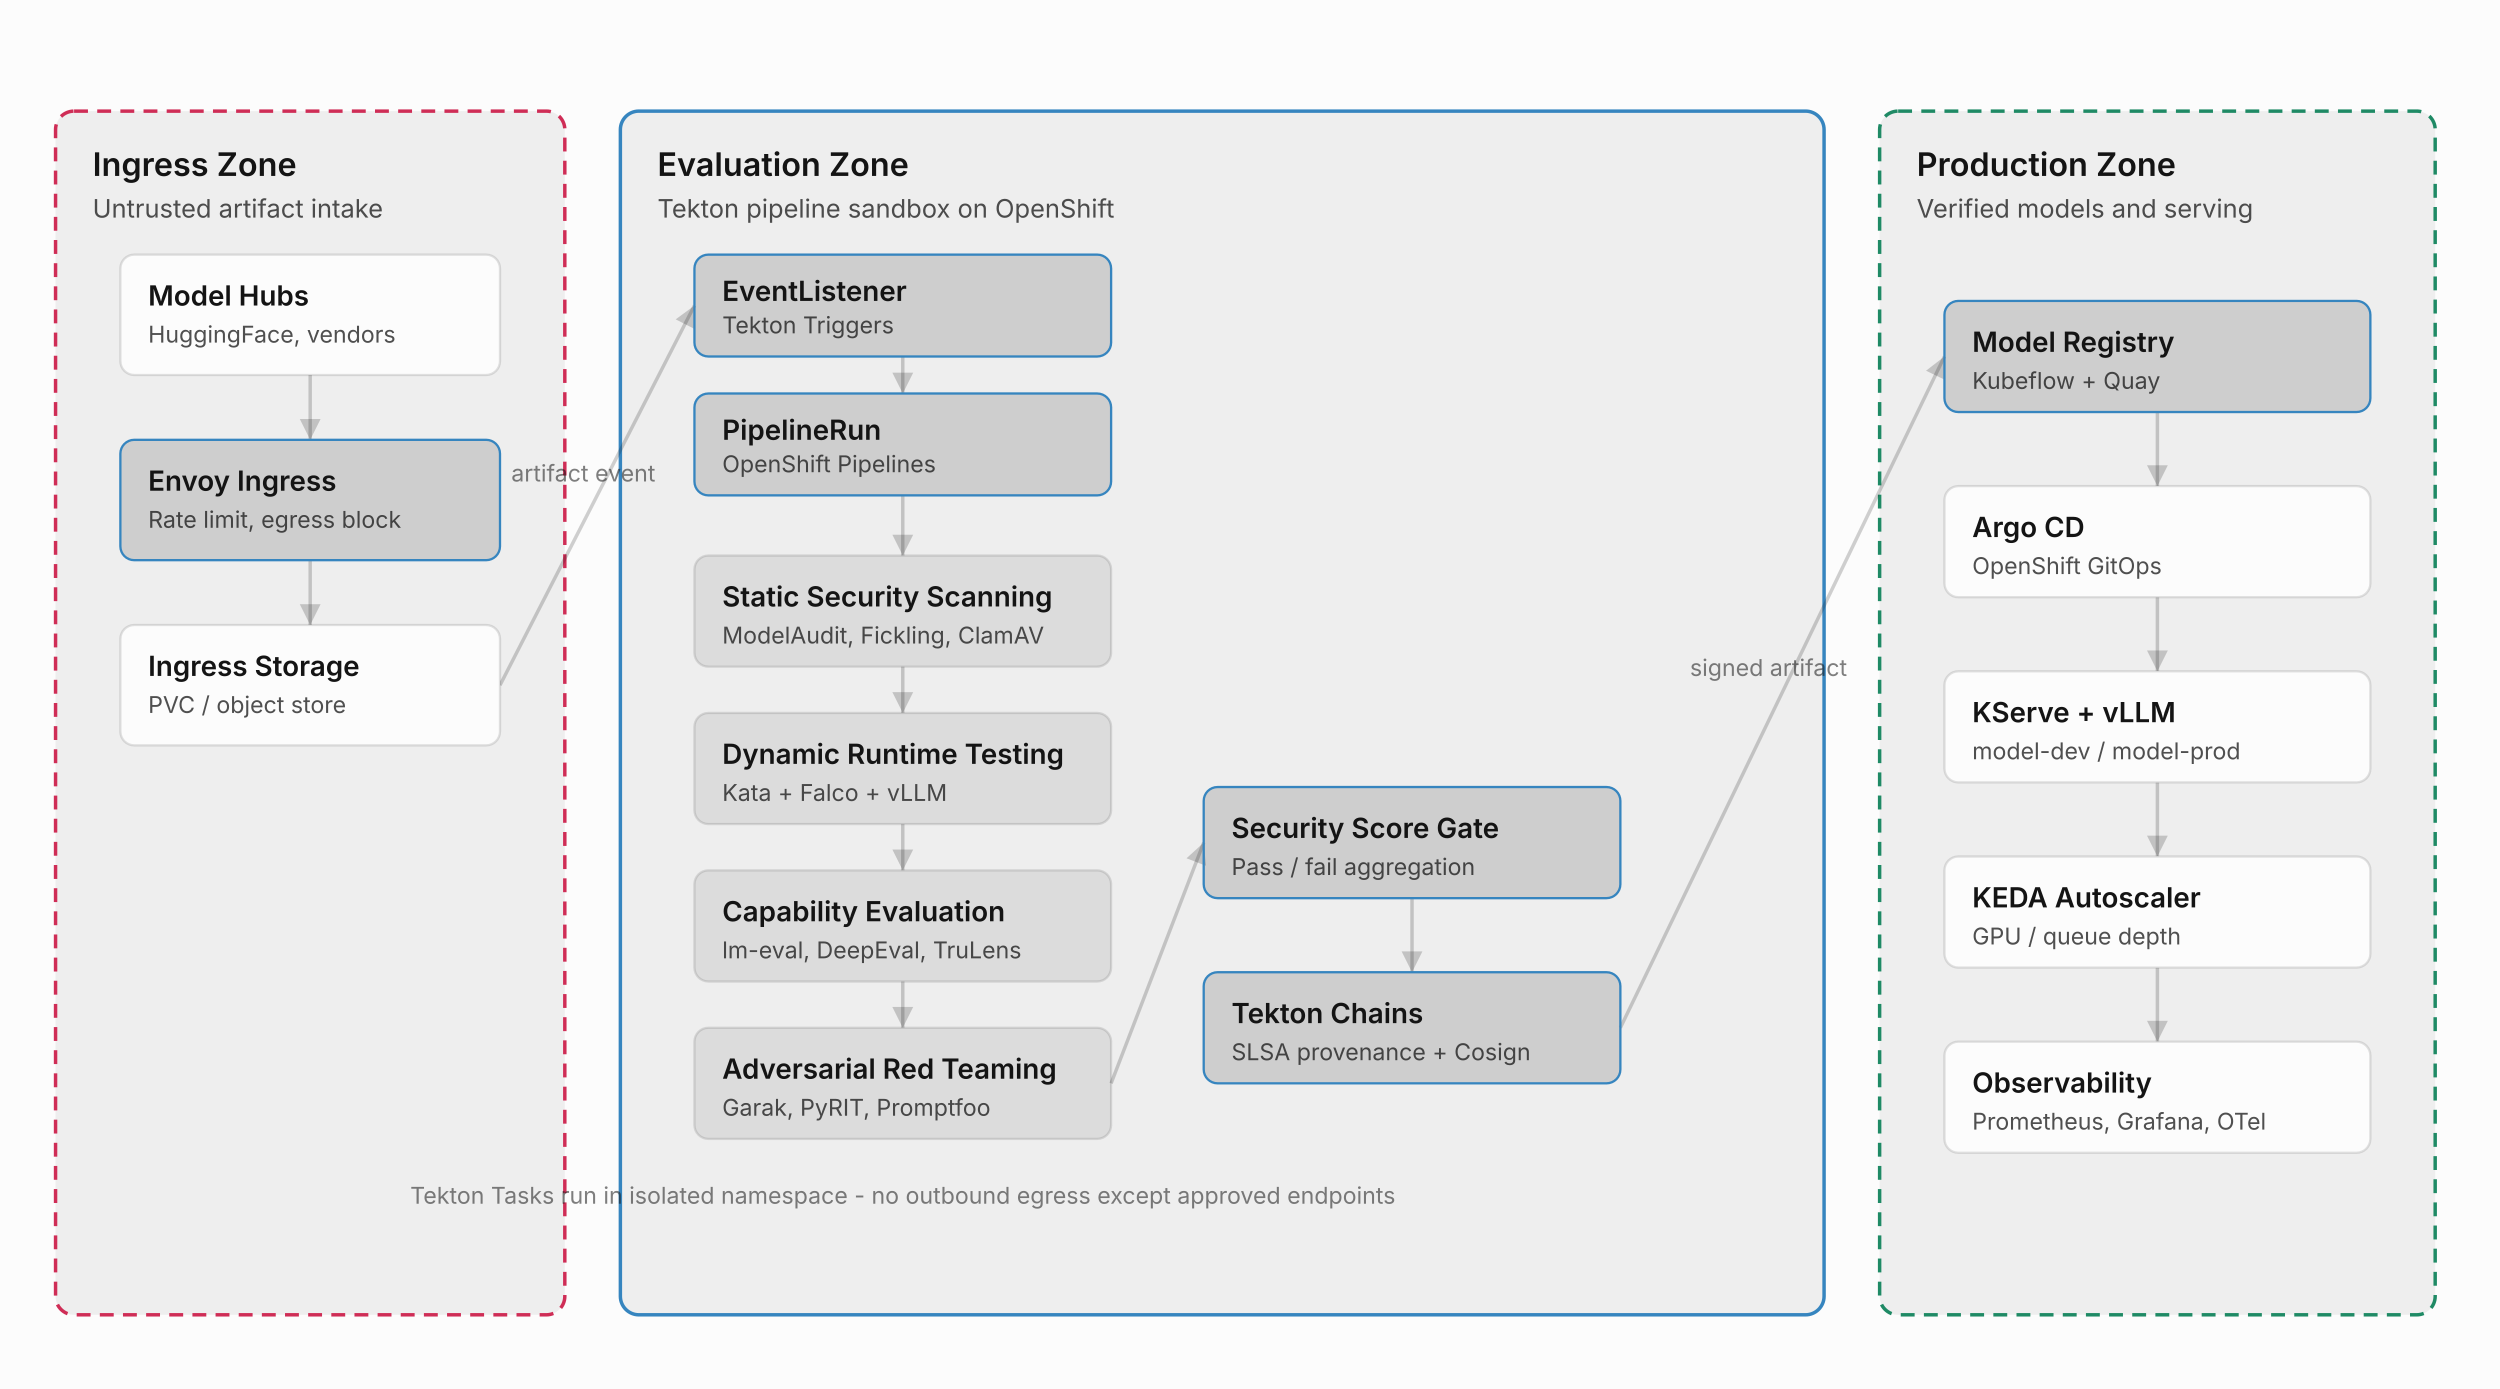
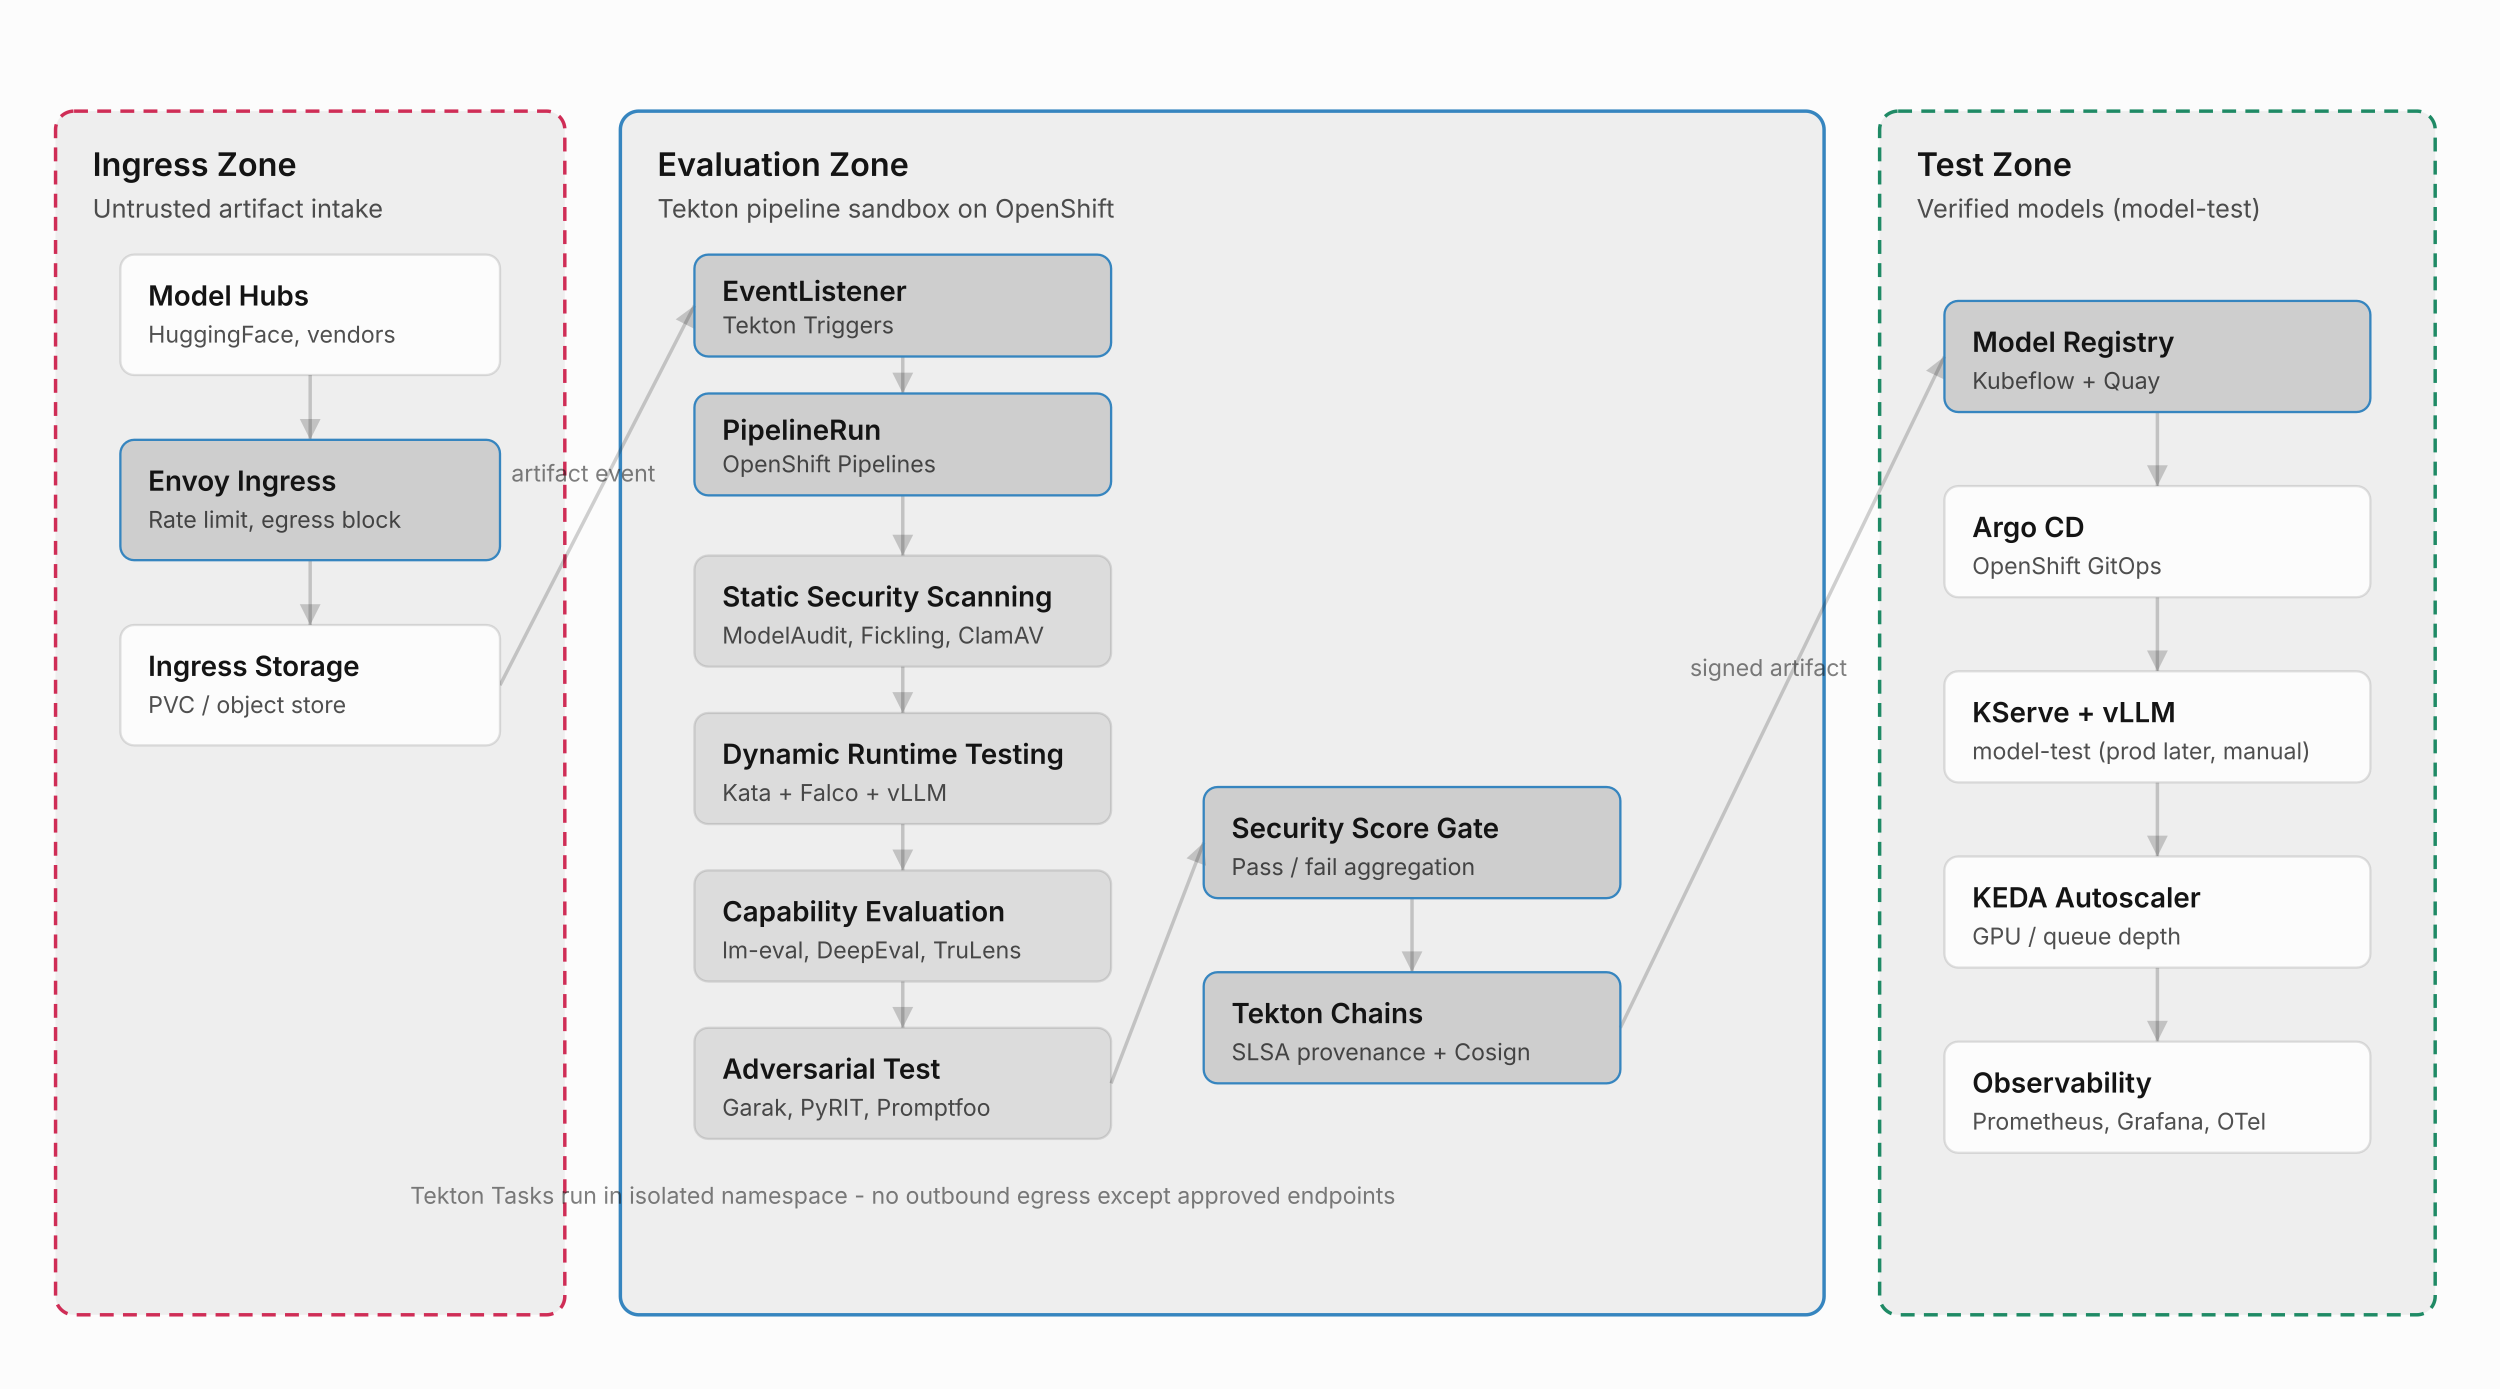
<svg xmlns="http://www.w3.org/2000/svg" viewBox="0 0 1080 600" role="img" aria-label="AI Model Security Platform architecture">
  <defs>
    <marker id="arrow" markerWidth="8" markerHeight="8" refX="6" refY="3" orient="auto">
      <path d="M0,0 L6,3 L0,6" fill="#14141433" />
    </marker>
  </defs>
  <rect x="0" y="0" width="1080" height="600" fill="#FCFCFC" />
  <rect x="24" y="48" width="220" height="520" rx="8" fill="#1414140F" stroke="#CF2D56" stroke-width="1.5" stroke-dasharray="6 4" />
  <text x="40" y="76" fill="#141414" font-size="14" font-weight="600" font-family="system-ui, -apple-system, Segoe UI, sans-serif">Ingress Zone</text>
  <text x="40" y="94" fill="#141414BD" font-size="11" font-family="system-ui, -apple-system, Segoe UI, sans-serif">Untrusted artifact intake</text>
  <rect x="268" y="48" width="520" height="520" rx="8" fill="#1414140F" stroke="#3685BF" stroke-width="1.5" />
  <text x="284" y="76" fill="#141414" font-size="14" font-weight="600" font-family="system-ui, -apple-system, Segoe UI, sans-serif">Evaluation Zone</text>
  <text x="284" y="94" fill="#141414BD" font-size="11" font-family="system-ui, -apple-system, Segoe UI, sans-serif">Tekton pipeline sandbox on OpenShift</text>
  <rect x="812" y="48" width="240" height="520" rx="8" fill="#1414140F" stroke="#1F8A65" stroke-width="1.5" stroke-dasharray="6 4" />
-   <text x="828" y="76" fill="#141414" font-size="14" font-weight="600" font-family="system-ui, -apple-system, Segoe UI, sans-serif">Production Zone</text>
-   <text x="828" y="94" fill="#141414BD" font-size="11" font-family="system-ui, -apple-system, Segoe UI, sans-serif">Verified models and serving</text>
+   <text x="828" y="76" fill="#141414" font-size="14" font-weight="600" font-family="system-ui, -apple-system, Segoe UI, sans-serif">Test Zone</text>
+   <text x="828" y="94" fill="#141414BD" font-size="11" font-family="system-ui, -apple-system, Segoe UI, sans-serif">Verified models (model-test)</text>
  <line x1="134" y1="162" x2="134" y2="190" stroke="#14141433" stroke-width="1.5" marker-end="url(#arrow)" />
  <line x1="134" y1="242" x2="134" y2="270" stroke="#14141433" stroke-width="1.5" marker-end="url(#arrow)" />
  <line x1="216" y1="296" x2="300" y2="132" stroke="#14141433" stroke-width="1.5" marker-end="url(#arrow)" />
  <text x="252" y="208" fill="#1414148A" font-size="10" text-anchor="middle" font-family="system-ui, -apple-system, Segoe UI, sans-serif">artifact event</text>
  <line x1="390" y1="154" x2="390" y2="170" stroke="#14141433" stroke-width="1.5" marker-end="url(#arrow)" />
  <line x1="390" y1="214" x2="390" y2="240" stroke="#14141433" stroke-width="1.5" marker-end="url(#arrow)" />
  <line x1="390" y1="288" x2="390" y2="308" stroke="#14141433" stroke-width="1.5" marker-end="url(#arrow)" />
  <line x1="390" y1="356" x2="390" y2="376" stroke="#14141433" stroke-width="1.5" marker-end="url(#arrow)" />
  <line x1="390" y1="424" x2="390" y2="444" stroke="#14141433" stroke-width="1.5" marker-end="url(#arrow)" />
  <line x1="480" y1="468" x2="520" y2="364" stroke="#14141433" stroke-width="1.5" marker-end="url(#arrow)" />
  <line x1="610" y1="388" x2="610" y2="420" stroke="#14141433" stroke-width="1.5" marker-end="url(#arrow)" />
  <line x1="700" y1="444" x2="840" y2="154" stroke="#14141433" stroke-width="1.5" marker-end="url(#arrow)" />
  <text x="764" y="292" fill="#1414148A" font-size="10" text-anchor="middle" font-family="system-ui, -apple-system, Segoe UI, sans-serif">signed artifact</text>
  <line x1="932" y1="178" x2="932" y2="210" stroke="#14141433" stroke-width="1.5" marker-end="url(#arrow)" />
  <line x1="932" y1="258" x2="932" y2="290" stroke="#14141433" stroke-width="1.5" marker-end="url(#arrow)" />
  <line x1="932" y1="338" x2="932" y2="370" stroke="#14141433" stroke-width="1.5" marker-end="url(#arrow)" />
  <line x1="932" y1="418" x2="932" y2="450" stroke="#14141433" stroke-width="1.5" marker-end="url(#arrow)" />
  <rect x="52" y="110" width="164" height="52" rx="6" fill="#FCFCFC" stroke="#1414141F" stroke-width="1" />
  <text x="64" y="132" fill="#141414" font-size="12" font-weight="600" font-family="system-ui, -apple-system, Segoe UI, sans-serif">Model Hubs</text>
  <text x="64" y="148" fill="#141414BD" font-size="10" font-family="system-ui, -apple-system, Segoe UI, sans-serif">HuggingFace, vendors</text>
  <rect x="52" y="190" width="164" height="52" rx="6" fill="#14141424" stroke="#3685BF" stroke-width="1" />
  <text x="64" y="212" fill="#141414" font-size="12" font-weight="600" font-family="system-ui, -apple-system, Segoe UI, sans-serif">Envoy Ingress</text>
  <text x="64" y="228" fill="#141414BD" font-size="10" font-family="system-ui, -apple-system, Segoe UI, sans-serif">Rate limit, egress block</text>
  <rect x="52" y="270" width="164" height="52" rx="6" fill="#FCFCFC" stroke="#1414141F" stroke-width="1" />
  <text x="64" y="292" fill="#141414" font-size="12" font-weight="600" font-family="system-ui, -apple-system, Segoe UI, sans-serif">Ingress Storage</text>
  <text x="64" y="308" fill="#141414BD" font-size="10" font-family="system-ui, -apple-system, Segoe UI, sans-serif">PVC / object store</text>
  <rect x="300" y="110" width="180" height="44" rx="6" fill="#14141424" stroke="#3685BF" stroke-width="1" />
  <text x="312" y="130" fill="#141414" font-size="12" font-weight="600" font-family="system-ui, -apple-system, Segoe UI, sans-serif">EventListener</text>
  <text x="312" y="144" fill="#141414BD" font-size="10" font-family="system-ui, -apple-system, Segoe UI, sans-serif">Tekton Triggers</text>
  <rect x="300" y="170" width="180" height="44" rx="6" fill="#14141424" stroke="#3685BF" stroke-width="1" />
  <text x="312" y="190" fill="#141414" font-size="12" font-weight="600" font-family="system-ui, -apple-system, Segoe UI, sans-serif">PipelineRun</text>
  <text x="312" y="204" fill="#141414BD" font-size="10" font-family="system-ui, -apple-system, Segoe UI, sans-serif">OpenShift Pipelines</text>
  <rect x="300" y="240" width="180" height="48" rx="6" fill="#14141414" stroke="#1414141F" stroke-width="1" />
  <text x="312" y="262" fill="#141414" font-size="12" font-weight="600" font-family="system-ui, -apple-system, Segoe UI, sans-serif">Static Security Scanning</text>
  <text x="312" y="278" fill="#141414BD" font-size="10" font-family="system-ui, -apple-system, Segoe UI, sans-serif">ModelAudit, Fickling, ClamAV</text>
  <rect x="300" y="308" width="180" height="48" rx="6" fill="#14141414" stroke="#1414141F" stroke-width="1" />
  <text x="312" y="330" fill="#141414" font-size="12" font-weight="600" font-family="system-ui, -apple-system, Segoe UI, sans-serif">Dynamic Runtime Testing</text>
  <text x="312" y="346" fill="#141414BD" font-size="10" font-family="system-ui, -apple-system, Segoe UI, sans-serif">Kata + Falco + vLLM</text>
  <rect x="300" y="376" width="180" height="48" rx="6" fill="#14141414" stroke="#1414141F" stroke-width="1" />
  <text x="312" y="398" fill="#141414" font-size="12" font-weight="600" font-family="system-ui, -apple-system, Segoe UI, sans-serif">Capability Evaluation</text>
  <text x="312" y="414" fill="#141414BD" font-size="10" font-family="system-ui, -apple-system, Segoe UI, sans-serif">lm-eval, DeepEval, TruLens</text>
  <rect x="300" y="444" width="180" height="48" rx="6" fill="#14141414" stroke="#1414141F" stroke-width="1" />
-   <text x="312" y="466" fill="#141414" font-size="12" font-weight="600" font-family="system-ui, -apple-system, Segoe UI, sans-serif">Adversarial Red Teaming</text>
+   <text x="312" y="466" fill="#141414" font-size="12" font-weight="600" font-family="system-ui, -apple-system, Segoe UI, sans-serif">Adversarial Test</text>
  <text x="312" y="482" fill="#141414BD" font-size="10" font-family="system-ui, -apple-system, Segoe UI, sans-serif">Garak, PyRIT, Promptfoo</text>
  <rect x="520" y="340" width="180" height="48" rx="6" fill="#14141424" stroke="#3685BF" stroke-width="1" />
  <text x="532" y="362" fill="#141414" font-size="12" font-weight="600" font-family="system-ui, -apple-system, Segoe UI, sans-serif">Security Score Gate</text>
  <text x="532" y="378" fill="#141414BD" font-size="10" font-family="system-ui, -apple-system, Segoe UI, sans-serif">Pass / fail aggregation</text>
  <rect x="520" y="420" width="180" height="48" rx="6" fill="#14141424" stroke="#3685BF" stroke-width="1" />
  <text x="532" y="442" fill="#141414" font-size="12" font-weight="600" font-family="system-ui, -apple-system, Segoe UI, sans-serif">Tekton Chains</text>
  <text x="532" y="458" fill="#141414BD" font-size="10" font-family="system-ui, -apple-system, Segoe UI, sans-serif">SLSA provenance + Cosign</text>
  <rect x="840" y="130" width="184" height="48" rx="6" fill="#14141424" stroke="#3685BF" stroke-width="1" />
  <text x="852" y="152" fill="#141414" font-size="12" font-weight="600" font-family="system-ui, -apple-system, Segoe UI, sans-serif">Model Registry</text>
  <text x="852" y="168" fill="#141414BD" font-size="10" font-family="system-ui, -apple-system, Segoe UI, sans-serif">Kubeflow + Quay</text>
  <rect x="840" y="210" width="184" height="48" rx="6" fill="#FCFCFC" stroke="#1414141F" stroke-width="1" />
  <text x="852" y="232" fill="#141414" font-size="12" font-weight="600" font-family="system-ui, -apple-system, Segoe UI, sans-serif">Argo CD</text>
  <text x="852" y="248" fill="#141414BD" font-size="10" font-family="system-ui, -apple-system, Segoe UI, sans-serif">OpenShift GitOps</text>
  <rect x="840" y="290" width="184" height="48" rx="6" fill="#FCFCFC" stroke="#1414141F" stroke-width="1" />
  <text x="852" y="312" fill="#141414" font-size="12" font-weight="600" font-family="system-ui, -apple-system, Segoe UI, sans-serif">KServe + vLLM</text>
-   <text x="852" y="328" fill="#141414BD" font-size="10" font-family="system-ui, -apple-system, Segoe UI, sans-serif">model-dev / model-prod</text>
+   <text x="852" y="328" fill="#141414BD" font-size="10" font-family="system-ui, -apple-system, Segoe UI, sans-serif">model-test (prod later, manual)</text>
  <rect x="840" y="370" width="184" height="48" rx="6" fill="#FCFCFC" stroke="#1414141F" stroke-width="1" />
  <text x="852" y="392" fill="#141414" font-size="12" font-weight="600" font-family="system-ui, -apple-system, Segoe UI, sans-serif">KEDA Autoscaler</text>
  <text x="852" y="408" fill="#141414BD" font-size="10" font-family="system-ui, -apple-system, Segoe UI, sans-serif">GPU / queue depth</text>
  <rect x="840" y="450" width="184" height="48" rx="6" fill="#FCFCFC" stroke="#1414141F" stroke-width="1" />
  <text x="852" y="472" fill="#141414" font-size="12" font-weight="600" font-family="system-ui, -apple-system, Segoe UI, sans-serif">Observability</text>
  <text x="852" y="488" fill="#141414BD" font-size="10" font-family="system-ui, -apple-system, Segoe UI, sans-serif">Prometheus, Grafana, OTel</text>
  <text x="390" y="520" fill="#1414148A" font-size="10" text-anchor="middle" font-family="system-ui, -apple-system, Segoe UI, sans-serif">Tekton Tasks run in isolated namespace - no outbound egress except approved endpoints</text>
</svg>
